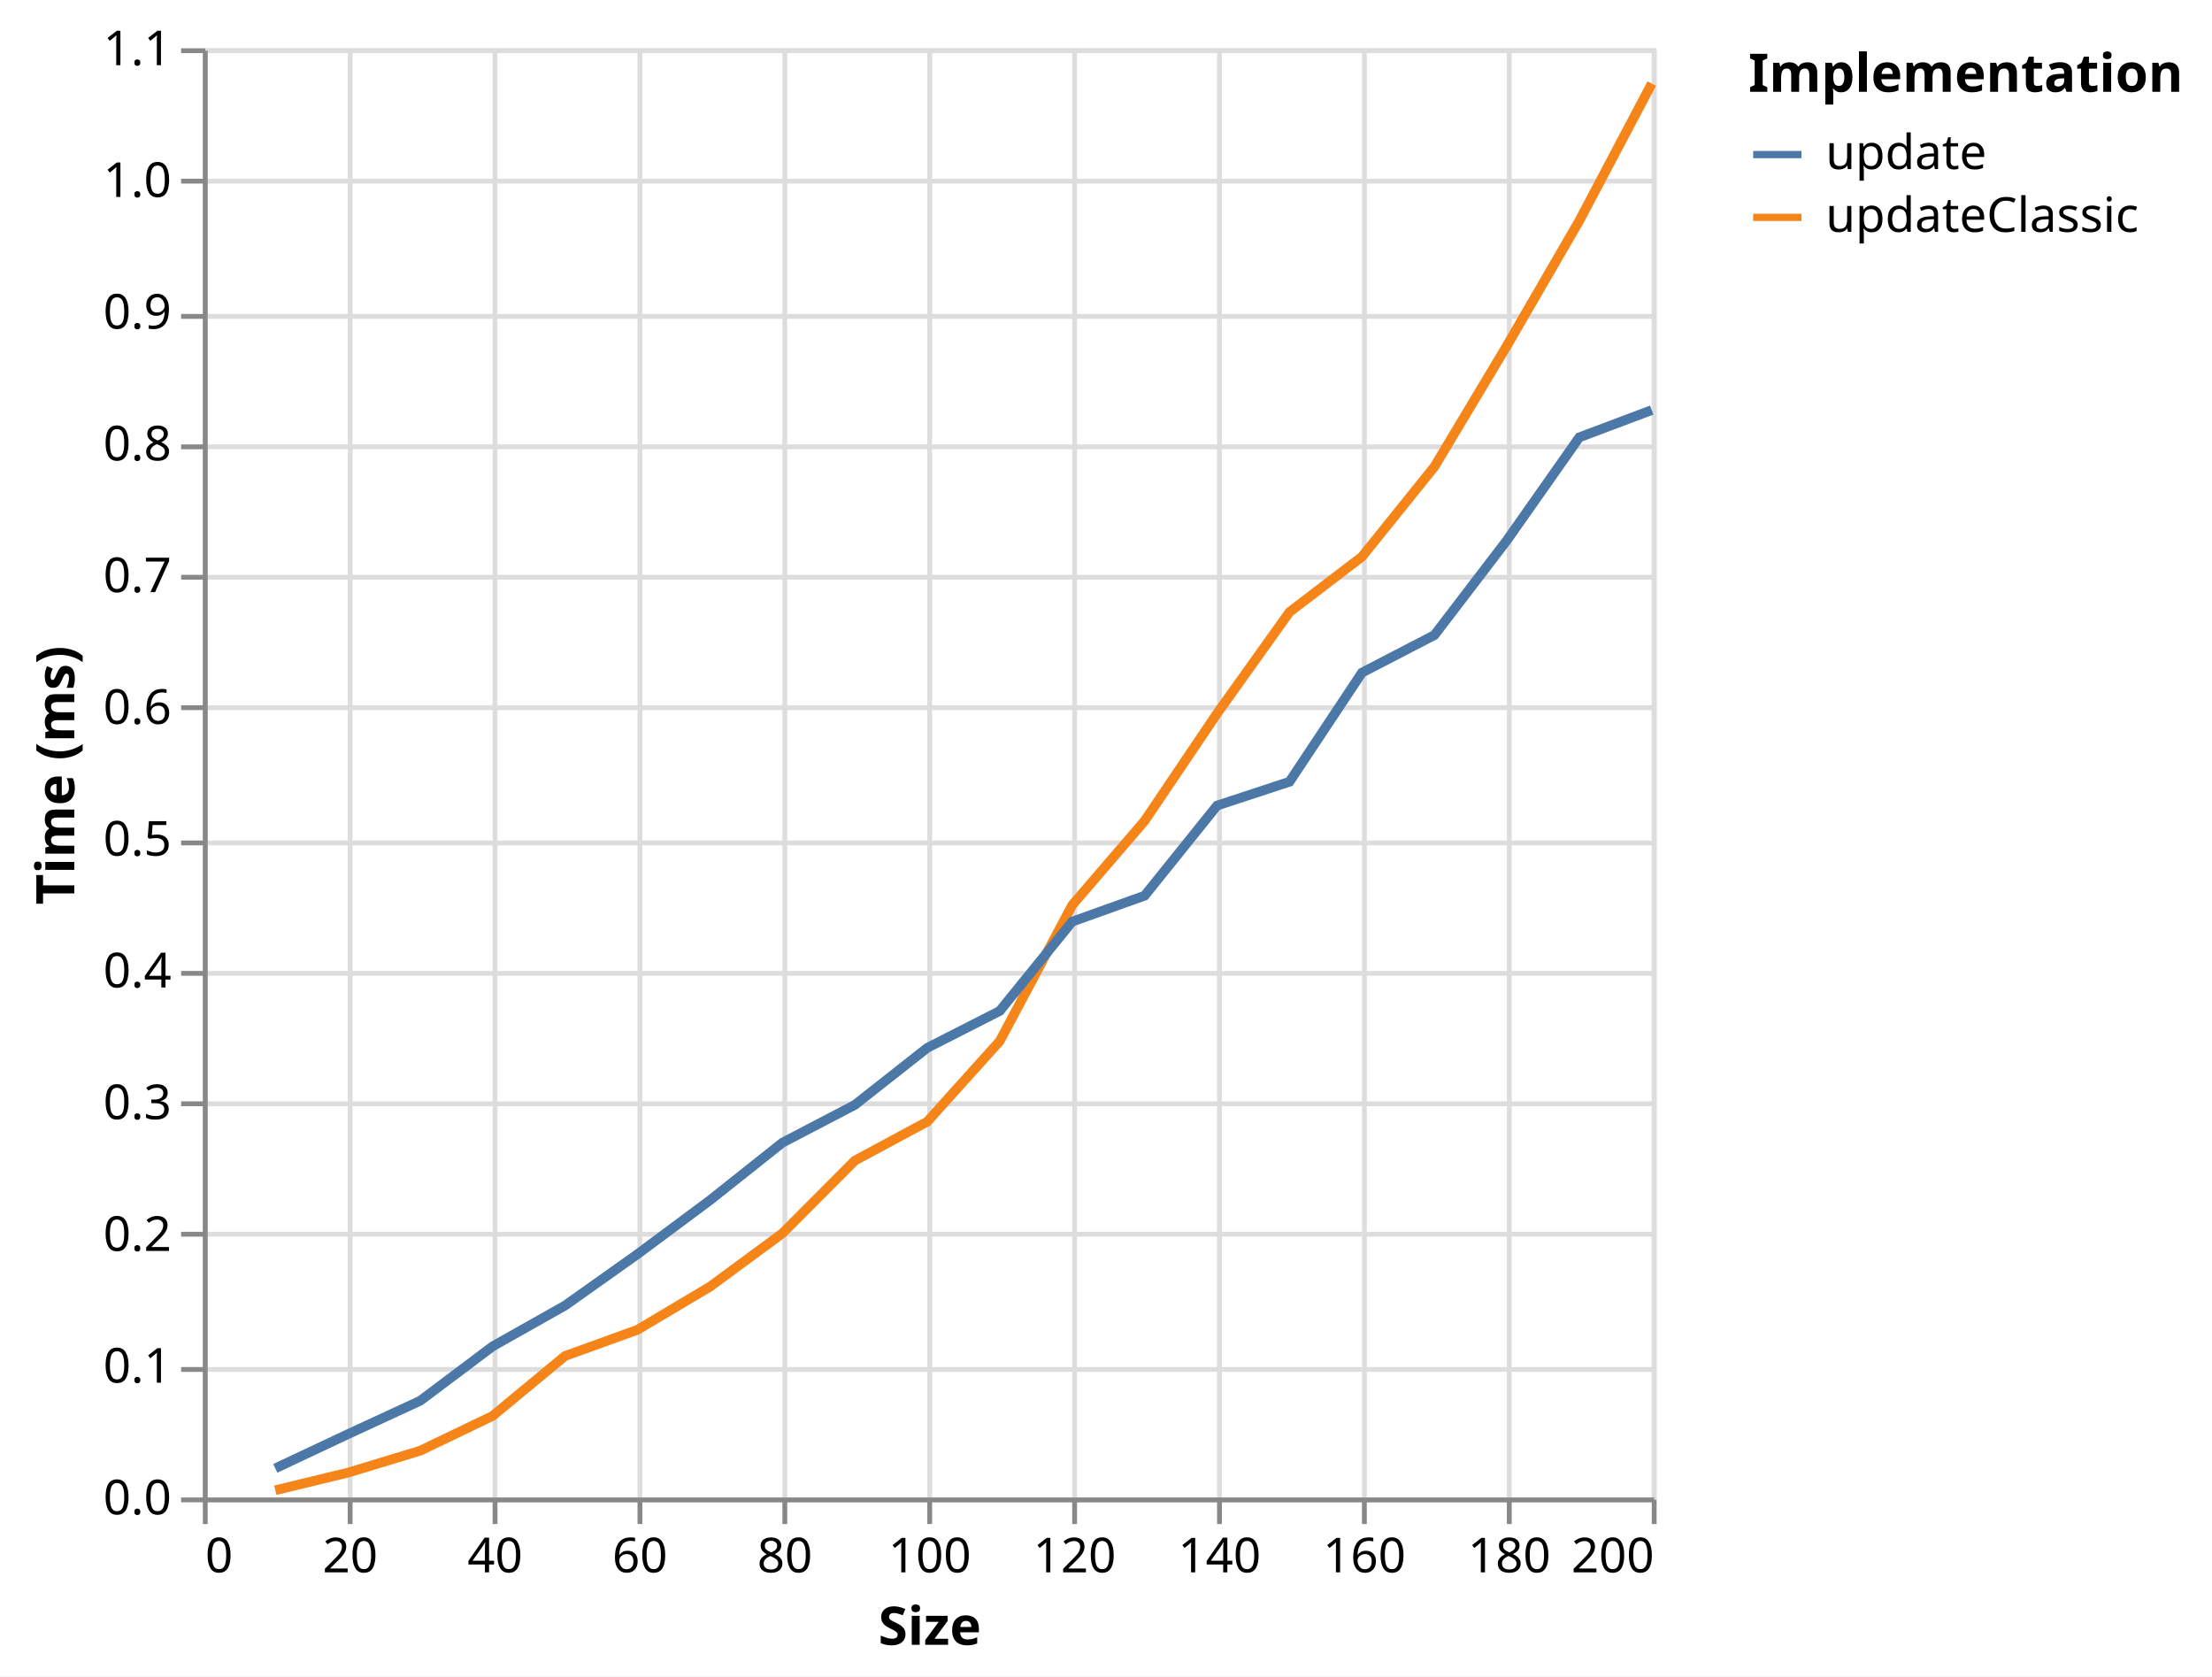
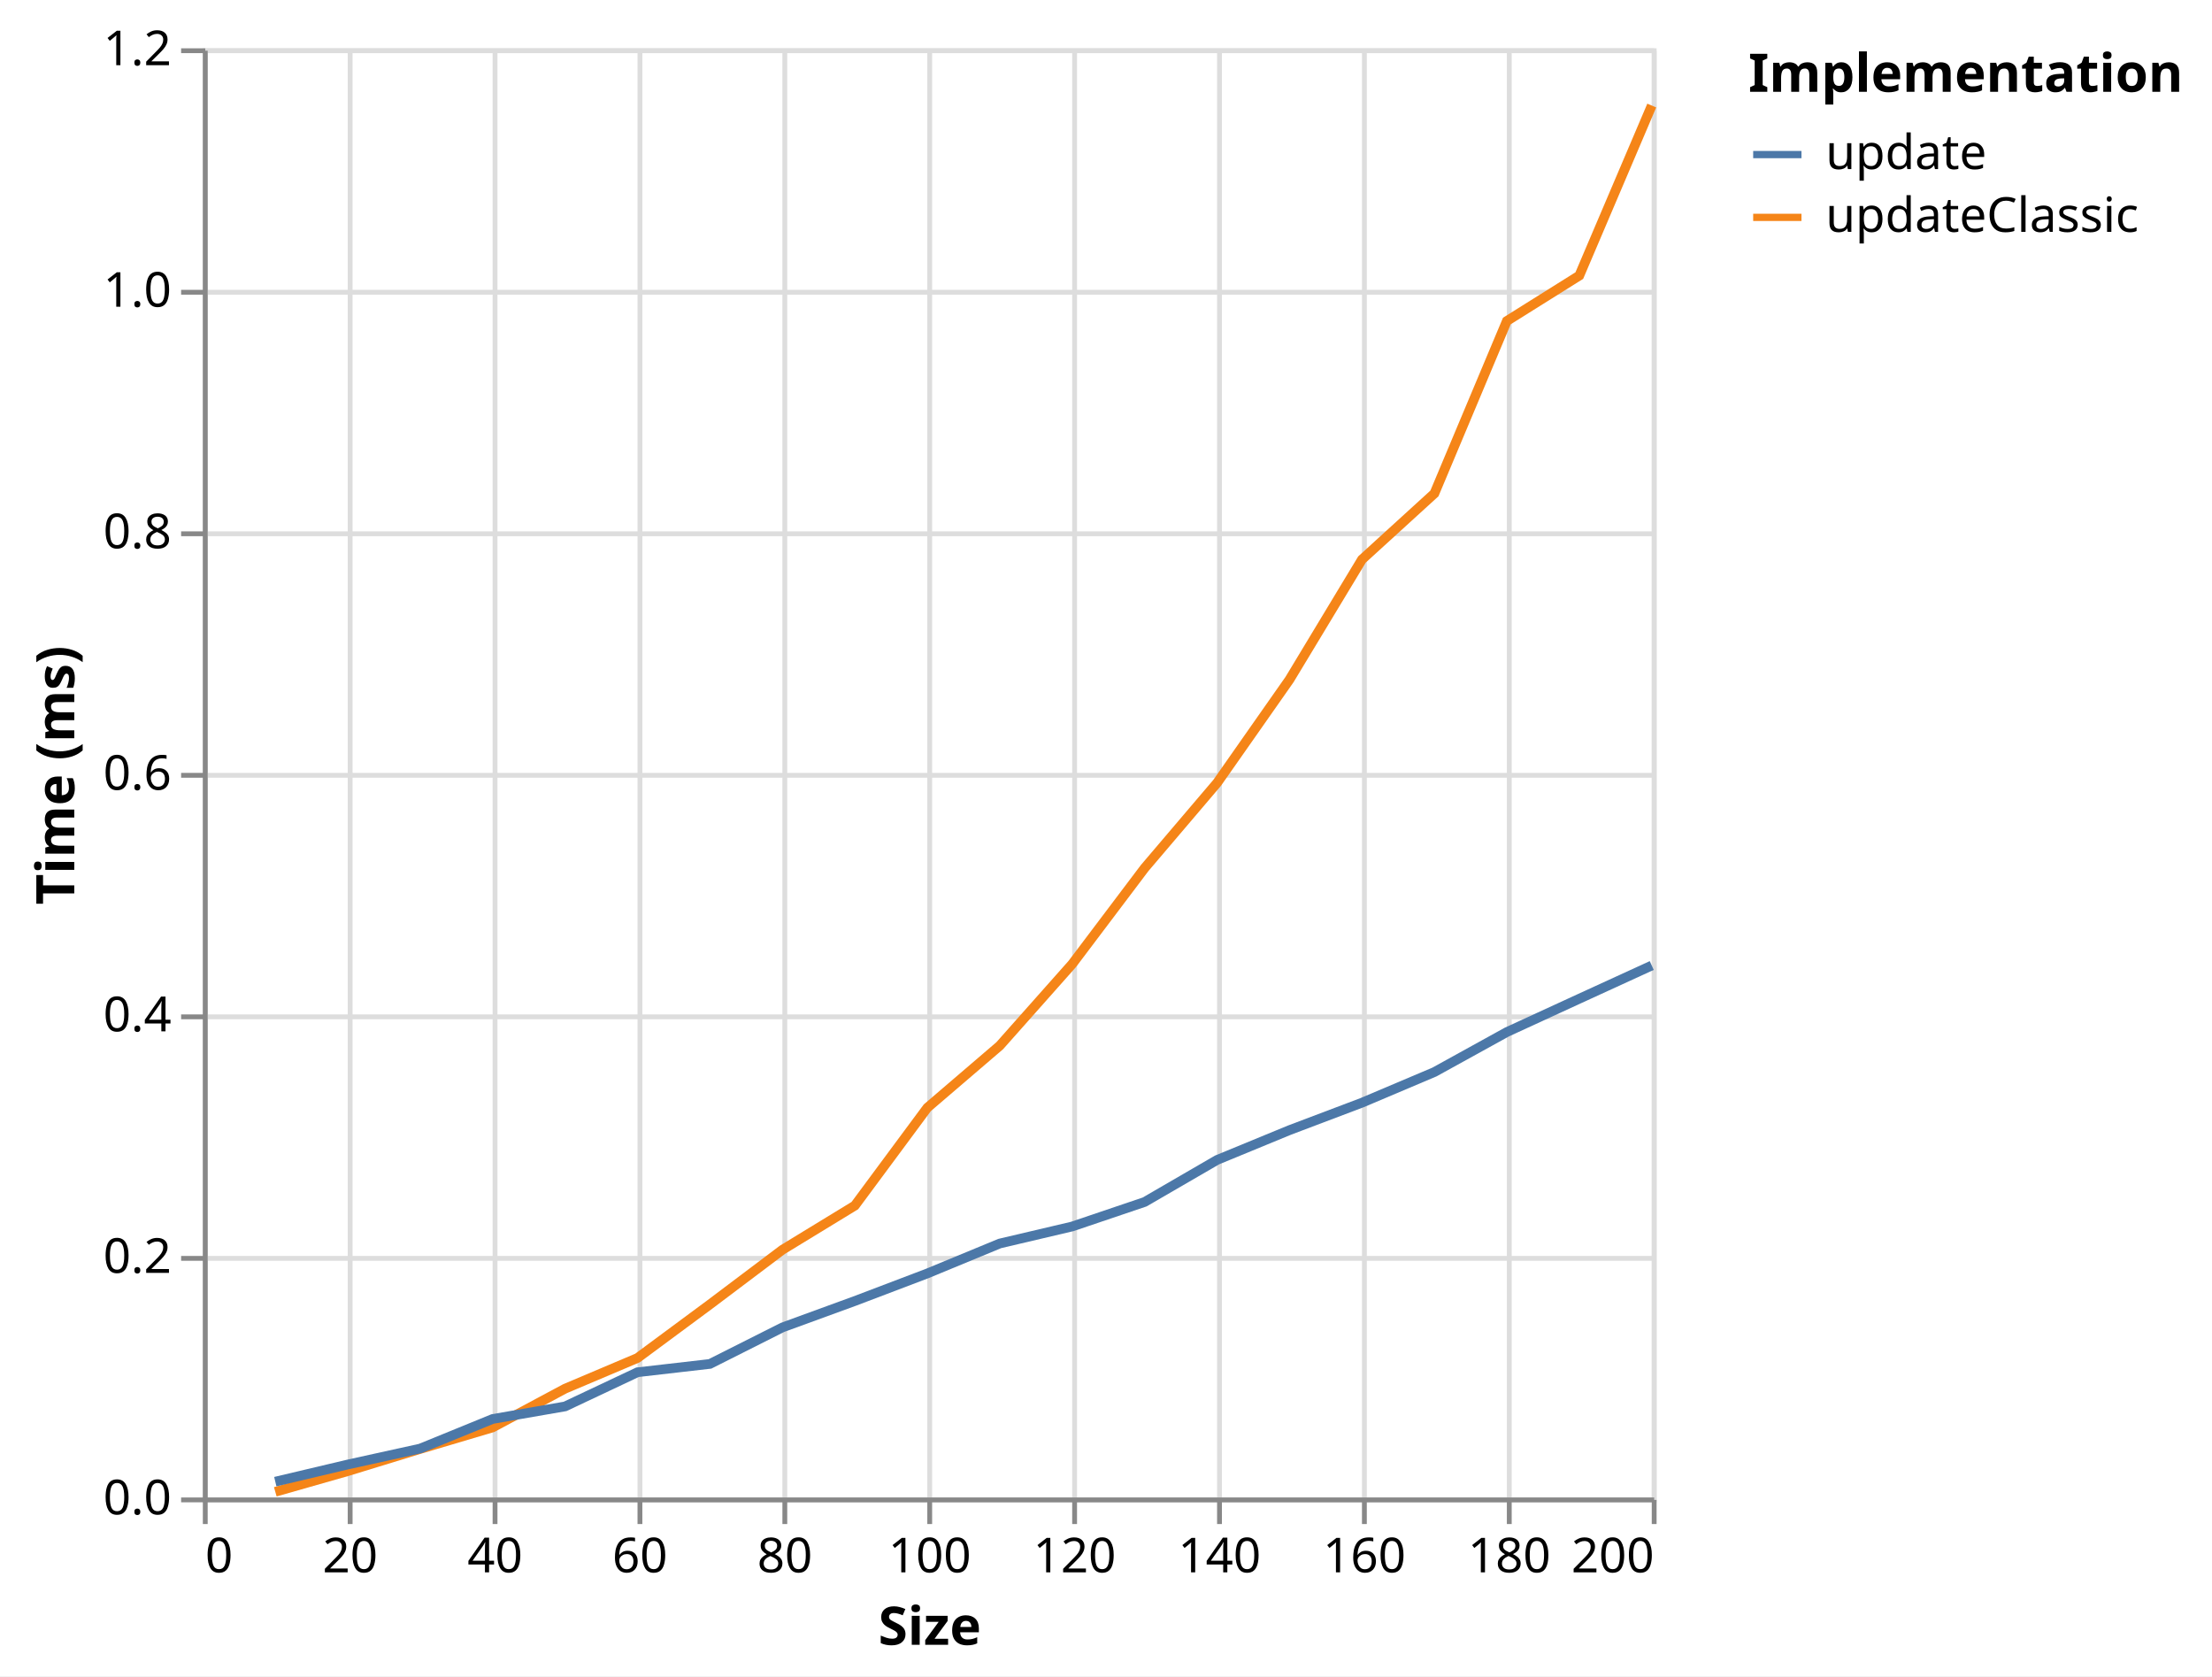
<svg xmlns="http://www.w3.org/2000/svg" version="1.1" class="marks" width="458" height="347" viewBox="0 0 458 347">
  <rect width="458" height="347" fill="white" />
  <g fill="none" stroke-miterlimit="10" transform="translate(42,10)">
    <g class="mark-group role-frame root" role="graphics-object" aria-roledescription="group mark container">
      <g transform="translate(0,0)">
        <path class="background" aria-hidden="true" d="M0.5,0.5h300v300h-300Z" stroke="#ddd" />
        <g>
          <g class="mark-group role-axis" aria-hidden="true">
            <g transform="translate(0.5,300.5)">
              <path class="background" aria-hidden="true" d="M0,0h0v0h0Z" pointer-events="none" />
              <g>
                <g class="mark-rule role-axis-grid" pointer-events="none">
                  <line transform="translate(0,-300)" x2="0" y2="300" stroke="#ddd" stroke-width="1" opacity="1" />
                  <line transform="translate(30,-300)" x2="0" y2="300" stroke="#ddd" stroke-width="1" opacity="1" />
                  <line transform="translate(60,-300)" x2="0" y2="300" stroke="#ddd" stroke-width="1" opacity="1" />
                  <line transform="translate(90,-300)" x2="0" y2="300" stroke="#ddd" stroke-width="1" opacity="1" />
                  <line transform="translate(120,-300)" x2="0" y2="300" stroke="#ddd" stroke-width="1" opacity="1" />
                  <line transform="translate(150,-300)" x2="0" y2="300" stroke="#ddd" stroke-width="1" opacity="1" />
                  <line transform="translate(180,-300)" x2="0" y2="300" stroke="#ddd" stroke-width="1" opacity="1" />
                  <line transform="translate(210,-300)" x2="0" y2="300" stroke="#ddd" stroke-width="1" opacity="1" />
                  <line transform="translate(240,-300)" x2="0" y2="300" stroke="#ddd" stroke-width="1" opacity="1" />
                  <line transform="translate(270,-300)" x2="0" y2="300" stroke="#ddd" stroke-width="1" opacity="1" />
                  <line transform="translate(300,-300)" x2="0" y2="300" stroke="#ddd" stroke-width="1" opacity="1" />
                </g>
              </g>
              <path class="foreground" aria-hidden="true" d="" pointer-events="none" display="none" />
            </g>
          </g>
          <g class="mark-group role-axis" aria-hidden="true">
            <g transform="translate(0.5,0.5)">
              <path class="background" aria-hidden="true" d="M0,0h0v0h0Z" pointer-events="none" />
              <g>
                <g class="mark-rule role-axis-grid" pointer-events="none">
                  <line transform="translate(0,300)" x2="300" y2="0" stroke="#ddd" stroke-width="1" opacity="1" />
-                   <line transform="translate(0,273)" x2="300" y2="0" stroke="#ddd" stroke-width="1" opacity="1" />
-                   <line transform="translate(0,245)" x2="300" y2="0" stroke="#ddd" stroke-width="1" opacity="1" />
-                   <line transform="translate(0,218)" x2="300" y2="0" stroke="#ddd" stroke-width="1" opacity="1" />
-                   <line transform="translate(0,191)" x2="300" y2="0" stroke="#ddd" stroke-width="1" opacity="1" />
-                   <line transform="translate(0,164)" x2="300" y2="0" stroke="#ddd" stroke-width="1" opacity="1" />
-                   <line transform="translate(0,136)" x2="300" y2="0" stroke="#ddd" stroke-width="1" opacity="1" />
-                   <line transform="translate(0,109)" x2="300" y2="0" stroke="#ddd" stroke-width="1" opacity="1" />
-                   <line transform="translate(0,82)" x2="300" y2="0" stroke="#ddd" stroke-width="1" opacity="1" />
-                   <line transform="translate(0,55)" x2="300" y2="0" stroke="#ddd" stroke-width="1" opacity="1" />
-                   <line transform="translate(0,27)" x2="300" y2="0" stroke="#ddd" stroke-width="1" opacity="1" />
+                   <line transform="translate(0,250)" x2="300" y2="0" stroke="#ddd" stroke-width="1" opacity="1" />
+                   <line transform="translate(0,200)" x2="300" y2="0" stroke="#ddd" stroke-width="1" opacity="1" />
+                   <line transform="translate(0,150)" x2="300" y2="0" stroke="#ddd" stroke-width="1" opacity="1" />
+                   <line transform="translate(0,100)" x2="300" y2="0" stroke="#ddd" stroke-width="1" opacity="1" />
+                   <line transform="translate(0,50)" x2="300" y2="0" stroke="#ddd" stroke-width="1" opacity="1" />
                  <line transform="translate(0,0)" x2="300" y2="0" stroke="#ddd" stroke-width="1" opacity="1" />
                </g>
              </g>
              <path class="foreground" aria-hidden="true" d="" pointer-events="none" display="none" />
            </g>
          </g>
          <g class="mark-group role-axis" role="graphics-symbol" aria-roledescription="axis" aria-label="X-axis titled 'Size' for a linear scale with values from 0 to 200">
            <g transform="translate(0.5,300.5)">
              <path class="background" aria-hidden="true" d="M0,0h0v0h0Z" pointer-events="none" />
              <g>
                <g class="mark-rule role-axis-tick" pointer-events="none">
                  <line transform="translate(0,0)" x2="0" y2="5" stroke="#888" stroke-width="1" opacity="1" />
                  <line transform="translate(30,0)" x2="0" y2="5" stroke="#888" stroke-width="1" opacity="1" />
                  <line transform="translate(60,0)" x2="0" y2="5" stroke="#888" stroke-width="1" opacity="1" />
                  <line transform="translate(90,0)" x2="0" y2="5" stroke="#888" stroke-width="1" opacity="1" />
                  <line transform="translate(120,0)" x2="0" y2="5" stroke="#888" stroke-width="1" opacity="1" />
                  <line transform="translate(150,0)" x2="0" y2="5" stroke="#888" stroke-width="1" opacity="1" />
                  <line transform="translate(180,0)" x2="0" y2="5" stroke="#888" stroke-width="1" opacity="1" />
                  <line transform="translate(210,0)" x2="0" y2="5" stroke="#888" stroke-width="1" opacity="1" />
                  <line transform="translate(240,0)" x2="0" y2="5" stroke="#888" stroke-width="1" opacity="1" />
                  <line transform="translate(270,0)" x2="0" y2="5" stroke="#888" stroke-width="1" opacity="1" />
                  <line transform="translate(300,0)" x2="0" y2="5" stroke="#888" stroke-width="1" opacity="1" />
                </g>
                <g class="mark-text role-axis-label" pointer-events="none">
                  <text text-anchor="start" transform="translate(0,15)" font-family="sans-serif" font-size="10px" fill="#000" opacity="1">0</text>
                  <text text-anchor="middle" transform="translate(30,15)" font-family="sans-serif" font-size="10px" fill="#000" opacity="1">20</text>
                  <text text-anchor="middle" transform="translate(60,15)" font-family="sans-serif" font-size="10px" fill="#000" opacity="1">40</text>
                  <text text-anchor="middle" transform="translate(90,15)" font-family="sans-serif" font-size="10px" fill="#000" opacity="1">60</text>
                  <text text-anchor="middle" transform="translate(120,15)" font-family="sans-serif" font-size="10px" fill="#000" opacity="1">80</text>
                  <text text-anchor="middle" transform="translate(150,15)" font-family="sans-serif" font-size="10px" fill="#000" opacity="1">100</text>
                  <text text-anchor="middle" transform="translate(180,15)" font-family="sans-serif" font-size="10px" fill="#000" opacity="1">120</text>
                  <text text-anchor="middle" transform="translate(210,15)" font-family="sans-serif" font-size="10px" fill="#000" opacity="1">140</text>
                  <text text-anchor="middle" transform="translate(240,15)" font-family="sans-serif" font-size="10px" fill="#000" opacity="1">160</text>
                  <text text-anchor="middle" transform="translate(270,15)" font-family="sans-serif" font-size="10px" fill="#000" opacity="1">180</text>
                  <text text-anchor="end" transform="translate(300,15)" font-family="sans-serif" font-size="10px" fill="#000" opacity="1">200</text>
                </g>
                <g class="mark-rule role-axis-domain" pointer-events="none">
                  <line transform="translate(0,0)" x2="300" y2="0" stroke="#888" stroke-width="1" opacity="1" />
                </g>
                <g class="mark-text role-axis-title" pointer-events="none">
                  <text text-anchor="middle" transform="translate(150,30)" font-family="sans-serif" font-size="11px" font-weight="bold" fill="#000" opacity="1">Size</text>
                </g>
              </g>
              <path class="foreground" aria-hidden="true" d="" pointer-events="none" display="none" />
            </g>
          </g>
-           <g class="mark-group role-axis" role="graphics-symbol" aria-roledescription="axis" aria-label="Y-axis titled 'Time (ms)' for a linear scale with values from 0.0 to 1.1">
+           <g class="mark-group role-axis" role="graphics-symbol" aria-roledescription="axis" aria-label="Y-axis titled 'Time (ms)' for a linear scale with values from 0.0 to 1.2">
            <g transform="translate(0.5,0.5)">
              <path class="background" aria-hidden="true" d="M0,0h0v0h0Z" pointer-events="none" />
              <g>
                <g class="mark-rule role-axis-tick" pointer-events="none">
                  <line transform="translate(0,300)" x2="-5" y2="0" stroke="#888" stroke-width="1" opacity="1" />
-                   <line transform="translate(0,273)" x2="-5" y2="0" stroke="#888" stroke-width="1" opacity="1" />
-                   <line transform="translate(0,245)" x2="-5" y2="0" stroke="#888" stroke-width="1" opacity="1" />
-                   <line transform="translate(0,218)" x2="-5" y2="0" stroke="#888" stroke-width="1" opacity="1" />
-                   <line transform="translate(0,191)" x2="-5" y2="0" stroke="#888" stroke-width="1" opacity="1" />
-                   <line transform="translate(0,164)" x2="-5" y2="0" stroke="#888" stroke-width="1" opacity="1" />
-                   <line transform="translate(0,136)" x2="-5" y2="0" stroke="#888" stroke-width="1" opacity="1" />
-                   <line transform="translate(0,109)" x2="-5" y2="0" stroke="#888" stroke-width="1" opacity="1" />
-                   <line transform="translate(0,82)" x2="-5" y2="0" stroke="#888" stroke-width="1" opacity="1" />
-                   <line transform="translate(0,55)" x2="-5" y2="0" stroke="#888" stroke-width="1" opacity="1" />
-                   <line transform="translate(0,27)" x2="-5" y2="0" stroke="#888" stroke-width="1" opacity="1" />
+                   <line transform="translate(0,250)" x2="-5" y2="0" stroke="#888" stroke-width="1" opacity="1" />
+                   <line transform="translate(0,200)" x2="-5" y2="0" stroke="#888" stroke-width="1" opacity="1" />
+                   <line transform="translate(0,150)" x2="-5" y2="0" stroke="#888" stroke-width="1" opacity="1" />
+                   <line transform="translate(0,100)" x2="-5" y2="0" stroke="#888" stroke-width="1" opacity="1" />
+                   <line transform="translate(0,50)" x2="-5" y2="0" stroke="#888" stroke-width="1" opacity="1" />
                  <line transform="translate(0,0)" x2="-5" y2="0" stroke="#888" stroke-width="1" opacity="1" />
                </g>
                <g class="mark-text role-axis-label" pointer-events="none">
                  <text text-anchor="end" transform="translate(-7,303)" font-family="sans-serif" font-size="10px" fill="#000" opacity="1">0.0</text>
-                   <text text-anchor="end" transform="translate(-7,275.7273)" font-family="sans-serif" font-size="10px" fill="#000" opacity="1">0.1</text>
-                   <text text-anchor="end" transform="translate(-7,248.4545)" font-family="sans-serif" font-size="10px" fill="#000" opacity="1">0.2</text>
-                   <text text-anchor="end" transform="translate(-7,221.1818)" font-family="sans-serif" font-size="10px" fill="#000" opacity="1">0.3</text>
-                   <text text-anchor="end" transform="translate(-7,193.9091)" font-family="sans-serif" font-size="10px" fill="#000" opacity="1">0.4</text>
-                   <text text-anchor="end" transform="translate(-7,166.6364)" font-family="sans-serif" font-size="10px" fill="#000" opacity="1">0.5</text>
-                   <text text-anchor="end" transform="translate(-7,139.3636)" font-family="sans-serif" font-size="10px" fill="#000" opacity="1">0.6</text>
-                   <text text-anchor="end" transform="translate(-7,112.0909)" font-family="sans-serif" font-size="10px" fill="#000" opacity="1">0.7</text>
-                   <text text-anchor="end" transform="translate(-7,84.81818)" font-family="sans-serif" font-size="10px" fill="#000" opacity="1">0.8</text>
-                   <text text-anchor="end" transform="translate(-7,57.54545)" font-family="sans-serif" font-size="10px" fill="#000" opacity="1">0.9</text>
-                   <text text-anchor="end" transform="translate(-7,30.27273)" font-family="sans-serif" font-size="10px" fill="#000" opacity="1">1.0</text>
-                   <text text-anchor="end" transform="translate(-7,3)" font-family="sans-serif" font-size="10px" fill="#000" opacity="1">1.1</text>
+                   <text text-anchor="end" transform="translate(-7,253)" font-family="sans-serif" font-size="10px" fill="#000" opacity="1">0.2</text>
+                   <text text-anchor="end" transform="translate(-7,203)" font-family="sans-serif" font-size="10px" fill="#000" opacity="1">0.4</text>
+                   <text text-anchor="end" transform="translate(-7,153)" font-family="sans-serif" font-size="10px" fill="#000" opacity="1">0.6</text>
+                   <text text-anchor="end" transform="translate(-7,103)" font-family="sans-serif" font-size="10px" fill="#000" opacity="1">0.8</text>
+                   <text text-anchor="end" transform="translate(-7,53)" font-family="sans-serif" font-size="10px" fill="#000" opacity="1">1.0</text>
+                   <text text-anchor="end" transform="translate(-7,3)" font-family="sans-serif" font-size="10px" fill="#000" opacity="1">1.2</text>
                </g>
                <g class="mark-rule role-axis-domain" pointer-events="none">
                  <line transform="translate(0,300)" x2="0" y2="-300" stroke="#888" stroke-width="1" opacity="1" />
                </g>
                <g class="mark-text role-axis-title" pointer-events="none">
                  <text text-anchor="middle" transform="translate(-25.11914,150) rotate(-90) translate(0,-2)" font-family="sans-serif" font-size="11px" font-weight="bold" fill="#000" opacity="1">Time (ms)</text>
                </g>
              </g>
              <path class="foreground" aria-hidden="true" d="" pointer-events="none" display="none" />
            </g>
          </g>
          <g class="mark-group role-scope pathgroup" role="graphics-object" aria-roledescription="group mark container">
            <g transform="translate(0,0)">
              <path class="background" aria-hidden="true" d="M0,0h300v300h-300Z" />
              <g>
                <g class="mark-line role-mark marks" role="graphics-object" aria-roledescription="line mark container">
-                   <path aria-label="Size: 10; Time (ms): 0.0055; series: updateClassic" role="graphics-symbol" aria-roledescription="line mark" d="M15,298.5L30,294.873L45,290.318L60,283.118L75,270.709L90,265.282L105,256.364L120,245.318L135,230.264L150,222.191L165,205.527L180,177.382L195,159.927L210,137.7L225,116.7L240,105.245L255,86.618L270,61.582L285,35.7L300,7.309" stroke="#f58518" stroke-width="2" />
+                   <path aria-label="Size: 10; Time (ms): 0.0047; series: updateClassic" role="graphics-symbol" aria-roledescription="line mark" d="M15,298.825L30,294.55L45,289.95L60,285.5L75,277.475L90,271.125L105,260.025L120,248.725L135,239.575L150,219.325L165,206.475L180,189.575L195,169.7L210,152.075L225,130.675L240,105.825L255,92.15L270,56.45L285,47.05L300,11.85" stroke="#f58518" stroke-width="2" />
                </g>
              </g>
              <path class="foreground" aria-hidden="true" d="" display="none" />
            </g>
            <g transform="translate(0,0)">
              <path class="background" aria-hidden="true" d="M0,0h300v300h-300Z" />
              <g>
                <g class="mark-line role-mark marks" role="graphics-object" aria-roledescription="line mark container">
-                   <path aria-label="Size: 10; Time (ms): 0.0221; series: update" role="graphics-symbol" aria-roledescription="line mark" d="M15,293.973L30,286.909L45,279.982L60,268.718L75,260.264L90,249.627L105,238.473L120,226.555L135,218.727L150,206.918L165,199.282L180,180.791L195,175.418L210,156.764L225,151.827L240,129.245L255,121.473L270,101.864L285,80.536L300,74.891" stroke="#4c78a8" stroke-width="2" />
+                   <path aria-label="Size: 10; Time (ms): 0.0131; series: update" role="graphics-symbol" aria-roledescription="line mark" d="M15,296.725L30,293.175L45,289.875L60,283.75L75,281.15L90,274.075L105,272.35L120,264.8L135,259.325L150,253.625L165,247.425L180,243.9L195,238.825L210,230.125L225,223.95L240,218.275L255,211.925L270,203.65L285,196.75L300,189.875" stroke="#4c78a8" stroke-width="2" />
                </g>
              </g>
              <path class="foreground" aria-hidden="true" d="" display="none" />
            </g>
          </g>
          <g class="mark-group role-legend" role="graphics-symbol" aria-roledescription="legend" aria-label="Symbol legend titled 'Implementation' for stroke color with 2 values: update, updateClassic">
            <g transform="translate(320,0)">
              <path class="background" aria-hidden="true" d="M0,0h91v40h-91Z" pointer-events="none" />
              <g>
                <g class="mark-group role-legend-entry">
                  <g transform="translate(0,16)">
                    <path class="background" aria-hidden="true" d="M0,0h0v0h0Z" pointer-events="none" />
                    <g>
                      <g class="mark-group role-scope" role="graphics-object" aria-roledescription="group mark container">
                        <g transform="translate(0,0)">
                          <path class="background" aria-hidden="true" d="M0,0h80.812v11h-80.812Z" pointer-events="none" opacity="1" />
                          <g>
                            <g class="mark-symbol role-legend-symbol" pointer-events="none">
                              <path transform="translate(6,6)" d="M-5,0L5,0" stroke="#4c78a8" stroke-width="1.5" opacity="1" />
                            </g>
                            <g class="mark-text role-legend-label" pointer-events="none">
                              <text text-anchor="start" transform="translate(16,9)" font-family="sans-serif" font-size="10px" fill="#000" opacity="1">update</text>
                            </g>
                          </g>
                          <path class="foreground" aria-hidden="true" d="" pointer-events="none" display="none" />
                        </g>
                        <g transform="translate(0,13)">
                          <path class="background" aria-hidden="true" d="M0,0h80.812v11h-80.812Z" pointer-events="none" opacity="1" />
                          <g>
                            <g class="mark-symbol role-legend-symbol" pointer-events="none">
                              <path transform="translate(6,6)" d="M-5,0L5,0" stroke="#f58518" stroke-width="1.5" opacity="1" />
                            </g>
                            <g class="mark-text role-legend-label" pointer-events="none">
                              <text text-anchor="start" transform="translate(16,9)" font-family="sans-serif" font-size="10px" fill="#000" opacity="1">updateClassic</text>
                            </g>
                          </g>
                          <path class="foreground" aria-hidden="true" d="" pointer-events="none" display="none" />
                        </g>
                      </g>
                    </g>
                    <path class="foreground" aria-hidden="true" d="" pointer-events="none" display="none" />
                  </g>
                </g>
                <g class="mark-text role-legend-title" pointer-events="none">
                  <text text-anchor="start" transform="translate(0,9)" font-family="sans-serif" font-size="11px" font-weight="bold" fill="#000" opacity="1">Implementation</text>
                </g>
              </g>
              <path class="foreground" aria-hidden="true" d="" pointer-events="none" display="none" />
            </g>
          </g>
        </g>
        <path class="foreground" aria-hidden="true" d="" display="none" />
      </g>
    </g>
  </g>
</svg>
